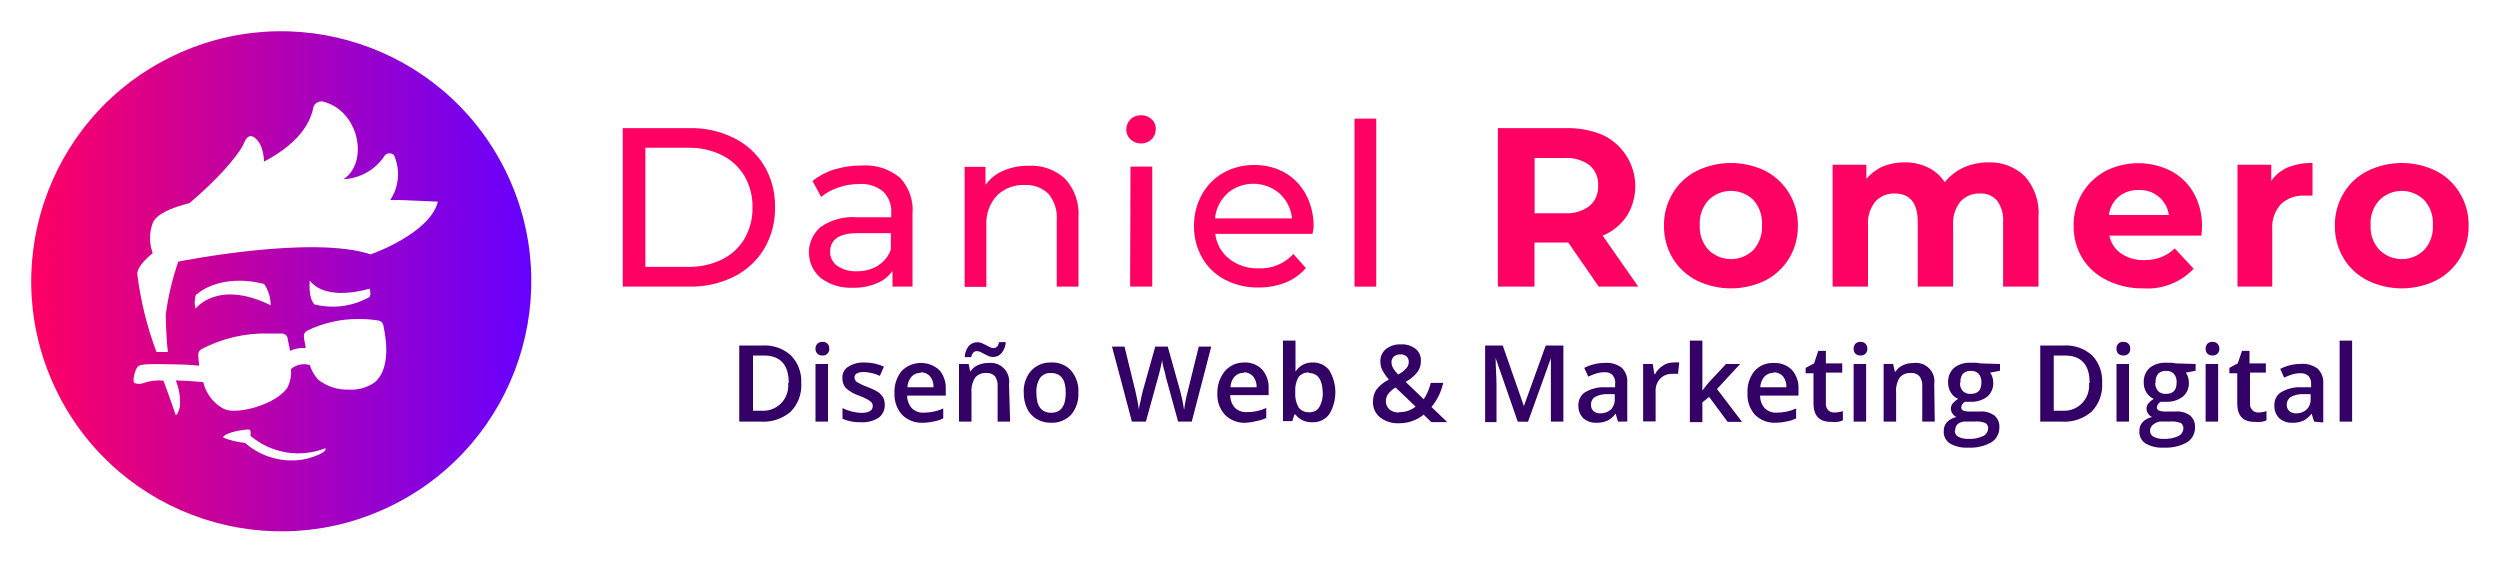
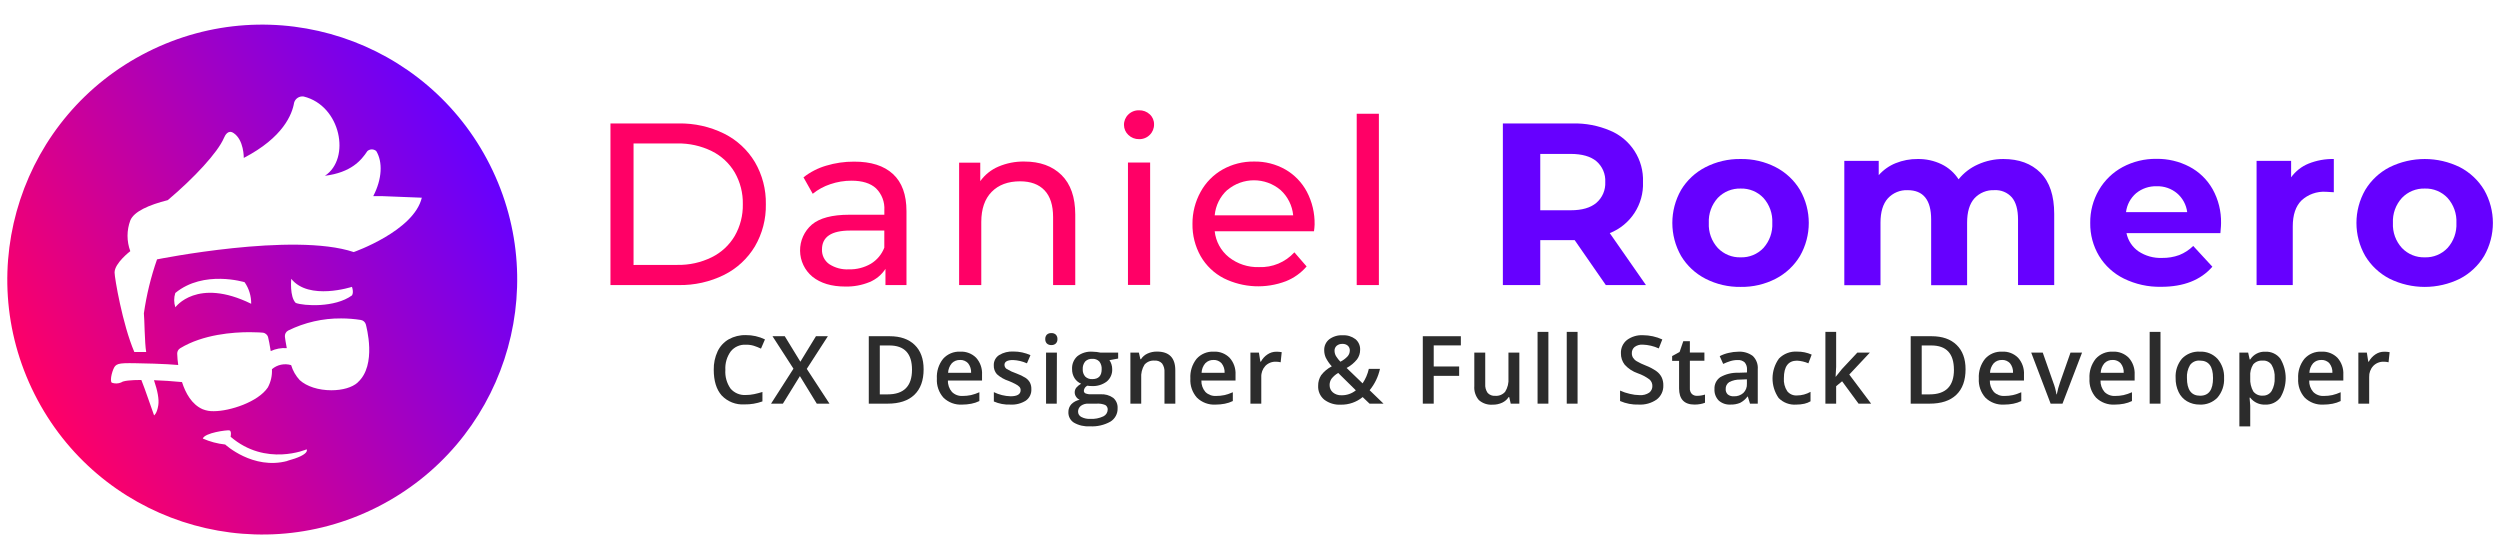
- <svg xmlns="http://www.w3.org/2000/svg" viewBox="0 0 200 45">
+ <svg xmlns="http://www.w3.org/2000/svg" viewBox="0 0 760 170">
  <defs>
-     <style>.cls-1{fill:#306;}.cls-2{fill:#ff0063;}.cls-3{fill:url(#Degradado_sin_nombre_14);}</style>
-     <linearGradient id="Degradado_sin_nombre_14" x1="2.51" y1="22.5" x2="42.51" y2="22.5" gradientUnits="userSpaceOnUse">
-       <stop offset="0" stop-color="#ff0063" />
+     <style>.cls-1{fill:#f06;}.cls-2{fill:#60f;}.cls-3{fill:#2c2c2c;}.cls-4{fill:url(#Degradado_sin_nombre_12);}</style>
+     <linearGradient id="Degradado_sin_nombre_12" x1="12.62" y1="123.75" x2="146.84" y2="46.25" gradientUnits="userSpaceOnUse">
+       <stop offset="0" stop-color="#f06" />
      <stop offset="1" stop-color="#60f" />
    </linearGradient>
  </defs>
  <g id="Papelería">
-     <path class="cls-1" d="M64.1,30.63a3,3,0,0,1-.84,2.3,3.33,3.33,0,0,1-2.41.8H59.14V27.64H61a3.12,3.12,0,0,1,2.26.78A2.93,2.93,0,0,1,64.1,30.63Zm-1,0c0-1.46-.68-2.19-2-2.19h-.86v4.42h.71A2,2,0,0,0,63.05,30.66Z" />
-     <path class="cls-1" d="M65.24,27.9a.52.52,0,0,1,.15-.4.53.53,0,0,1,.41-.15.5.5,0,0,1,.54.55.49.49,0,0,1-.14.39.52.52,0,0,1-.4.15.53.53,0,0,1-.41-.15A.5.5,0,0,1,65.24,27.9Zm1,5.83h-1V29.12h1Z" />
-     <path class="cls-1" d="M70.78,32.42a1.22,1.22,0,0,1-.49,1,2.37,2.37,0,0,1-1.41.36,3.42,3.42,0,0,1-1.48-.28v-.85a3.65,3.65,0,0,0,1.51.38c.61,0,.91-.19.91-.55a.46.46,0,0,0-.1-.29,1.17,1.17,0,0,0-.33-.24,5.18,5.18,0,0,0-.64-.29,3,3,0,0,1-1.08-.61,1.21,1.21,0,0,1-.28-.81,1,1,0,0,1,.48-.91,2.25,2.25,0,0,1,1.3-.33,3.71,3.71,0,0,1,1.54.33l-.32.74a3.37,3.37,0,0,0-1.26-.31c-.51,0-.77.14-.77.44a.47.47,0,0,0,.2.37,5.07,5.07,0,0,0,.88.41,4.3,4.3,0,0,1,.83.4,1.43,1.43,0,0,1,.39.43A1.26,1.26,0,0,1,70.78,32.42Z" />
-     <path class="cls-1" d="M73.85,33.82a2.24,2.24,0,0,1-1.68-.63,2.42,2.42,0,0,1-.61-1.73,2.62,2.62,0,0,1,.57-1.78,2.18,2.18,0,0,1,3-.09,2.14,2.14,0,0,1,.53,1.53v.53H72.57a1.53,1.53,0,0,0,.37,1,1.24,1.24,0,0,0,1,.36,3.69,3.69,0,0,0,.76-.08,4,4,0,0,0,.76-.25v.79a2.5,2.5,0,0,1-.73.24A4.13,4.13,0,0,1,73.85,33.82Zm-.18-4a1,1,0,0,0-.74.3,1.39,1.39,0,0,0-.34.86h2.09a1.31,1.31,0,0,0-.27-.87A1,1,0,0,0,73.67,29.78Z" />
-     <path class="cls-1" d="M80.81,33.73h-1V30.9a1.27,1.27,0,0,0-.21-.8.86.86,0,0,0-.69-.26,1.06,1.06,0,0,0-.9.37,2,2,0,0,0-.29,1.23v2.29h-1V29.12h.77l.13.61h0a1.4,1.4,0,0,1,.59-.51,2,2,0,0,1,.86-.18,1.48,1.48,0,0,1,1.65,1.69Zm-1.38-5.17a1,1,0,0,1-.34-.07,3.59,3.59,0,0,1-.34-.17l-.31-.16a.66.66,0,0,0-.3-.07q-.33,0-.45.48h-.51a1.5,1.5,0,0,1,.32-.89.91.91,0,0,1,.7-.3.84.84,0,0,1,.35.07l.33.16.32.17a.65.65,0,0,0,.29.07c.22,0,.37-.16.44-.48h.53a1.49,1.49,0,0,1-.33.87A.88.88,0,0,1,79.43,28.56Z" />
-     <path class="cls-1" d="M86.27,31.42a2.54,2.54,0,0,1-.58,1.76,2.11,2.11,0,0,1-1.62.64,2.16,2.16,0,0,1-1.14-.3,1.91,1.91,0,0,1-.76-.83,2.86,2.86,0,0,1-.27-1.27,2.47,2.47,0,0,1,.58-1.75A2.07,2.07,0,0,1,84.1,29a2,2,0,0,1,1.58.64A2.49,2.49,0,0,1,86.27,31.42Zm-3.36,0c0,1.06.39,1.6,1.18,1.6s1.17-.54,1.17-1.6-.39-1.58-1.18-1.58a1,1,0,0,0-.89.41A2,2,0,0,0,82.91,31.42Z" />
-     <path class="cls-1" d="M95.34,33.73H94.25l-1-3.63c0-.16-.1-.39-.17-.69s-.1-.5-.12-.62c0,.18-.07.41-.13.69s-.12.5-.16.63l-1,3.62H90.55l-.79-3-.8-3h1l.87,3.55c.13.57.23,1.07.29,1.51,0-.24.08-.5.14-.79s.11-.53.16-.71l1-3.56h1l1,3.57a13.61,13.61,0,0,1,.31,1.49,10.52,10.52,0,0,1,.3-1.52l.87-3.54h1Z" />
-     <path class="cls-1" d="M99.7,33.82A2.21,2.21,0,0,1,98,33.19a2.37,2.37,0,0,1-.61-1.73A2.67,2.67,0,0,1,98,29.68,2,2,0,0,1,99.52,29a1.88,1.88,0,0,1,1.44.55,2.14,2.14,0,0,1,.53,1.53v.53H98.42a1.47,1.47,0,0,0,.36,1,1.27,1.27,0,0,0,1,.36,3.71,3.71,0,0,0,.77-.08,3.87,3.87,0,0,0,.75-.25v.79a2.54,2.54,0,0,1-.72.24A4.28,4.28,0,0,1,99.7,33.82Zm-.18-4a1,1,0,0,0-.75.3,1.33,1.33,0,0,0-.33.86h2.09a1.31,1.31,0,0,0-.28-.87A1,1,0,0,0,99.52,29.78Z" />
-     <path class="cls-1" d="M105,29a1.61,1.61,0,0,1,1.34.62,3.41,3.41,0,0,1,0,3.52,1.61,1.61,0,0,1-1.36.64,1.63,1.63,0,0,1-1.36-.63h-.06l-.18.54h-.74V27.25h1v1.54c0,.11,0,.28,0,.51s0,.37,0,.43h0A1.56,1.56,0,0,1,105,29Zm-.26.8a1,1,0,0,0-.85.35,2.08,2.08,0,0,0-.27,1.16v.07a2.14,2.14,0,0,0,.27,1.22,1,1,0,0,0,.87.38.88.88,0,0,0,.79-.42,2.16,2.16,0,0,0,.27-1.19C105.78,30.36,105.42,29.84,104.7,29.84Z" />
-     <path class="cls-1" d="M109.84,32.12a1.68,1.68,0,0,1,.27-.95,2.9,2.9,0,0,1,1-.81,4,4,0,0,1-.54-.78,1.51,1.51,0,0,1-.14-.66,1.22,1.22,0,0,1,.45-1,1.84,1.84,0,0,1,1.21-.37,1.71,1.71,0,0,1,1.16.36,1.17,1.17,0,0,1,.42,1,1.43,1.43,0,0,1-.28.86,3,3,0,0,1-.94.78l1.45,1.39a4,4,0,0,0,.56-1.31h1a4.65,4.65,0,0,1-.94,1.93l1.26,1.21h-1.27l-.62-.6a2.9,2.9,0,0,1-.9.51,3,3,0,0,1-1.07.18,2.28,2.28,0,0,1-1.5-.46A1.51,1.51,0,0,1,109.84,32.12Zm2.1.85a2,2,0,0,0,1.31-.44L111.65,31a2.09,2.09,0,0,0-.61.53,1,1,0,0,0-.17.56.87.87,0,0,0,.29.67A1.16,1.16,0,0,0,111.94,33Zm-.62-4a1,1,0,0,0,.14.5,2.6,2.6,0,0,0,.39.49,2.25,2.25,0,0,0,.66-.5.75.75,0,0,0,.19-.51.57.57,0,0,0-.18-.44.68.68,0,0,0-.48-.16.8.8,0,0,0-.53.17A.59.59,0,0,0,111.32,29Z" />
-     <path class="cls-1" d="M121.42,33.73l-1.77-5.09h0c0,.76.07,1.47.07,2.13v3h-.91V27.64h1.41l1.69,4.85h0l1.75-4.85h1.41v6.09h-1v-3c0-.3,0-.7,0-1.19s0-.78,0-.88h0l-1.83,5.08Z" />
-     <path class="cls-1" d="M129.44,33.73l-.19-.64h0a1.81,1.81,0,0,1-.67.57,2,2,0,0,1-.87.16,1.5,1.5,0,0,1-1.06-.37,1.4,1.4,0,0,1-.38-1,1.22,1.22,0,0,1,.53-1.07,2.94,2.94,0,0,1,1.61-.4l.8,0v-.24A.9.9,0,0,0,129,30a.81.81,0,0,0-.64-.22,2.13,2.13,0,0,0-.67.1,4.35,4.35,0,0,0-.63.25l-.32-.7a3.64,3.64,0,0,1,.82-.3,3.71,3.71,0,0,1,.85-.1,2,2,0,0,1,1.32.38,1.51,1.51,0,0,1,.45,1.21v3.1ZM128,33.07a1.22,1.22,0,0,0,.86-.3,1.11,1.11,0,0,0,.32-.84v-.4l-.59,0a2,2,0,0,0-1,.23.7.7,0,0,0-.31.63.65.65,0,0,0,.18.48A.8.8,0,0,0,128,33.07Z" />
-     <path class="cls-1" d="M133.85,29a2.25,2.25,0,0,1,.49,0l-.1.91a2,2,0,0,0-.43,0,1.26,1.26,0,0,0-1,.39,1.37,1.37,0,0,0-.36,1v2.41h-1V29.12h.77l.13.81h.05a1.85,1.85,0,0,1,.59-.65A1.44,1.44,0,0,1,133.85,29Z" />
-     <path class="cls-1" d="M136.14,31.3l.55-.69,1.39-1.49h1.13l-1.85,2,2,2.63h-1.15l-1.48-2-.54.44v1.58h-1V27.25h1v3.16l0,.89Z" />
-     <path class="cls-1" d="M142.09,33.82a2.25,2.25,0,0,1-1.69-.63,2.41,2.41,0,0,1-.6-1.73,2.62,2.62,0,0,1,.56-1.78,1.94,1.94,0,0,1,1.55-.64,1.9,1.9,0,0,1,1.44.55,2.14,2.14,0,0,1,.53,1.53v.53h-3.07a1.47,1.47,0,0,0,.36,1,1.27,1.27,0,0,0,1,.36,3.62,3.62,0,0,0,.76-.08,3.74,3.74,0,0,0,.76-.25v.79a2.5,2.5,0,0,1-.73.24A4.1,4.1,0,0,1,142.09,33.82Zm-.18-4a1,1,0,0,0-.75.3,1.39,1.39,0,0,0-.34.86h2.09a1.26,1.26,0,0,0-.27-.87A1,1,0,0,0,141.91,29.78Z" />
-     <path class="cls-1" d="M146.71,33a2.25,2.25,0,0,0,.72-.11v.74a1.77,1.77,0,0,1-.42.12,3.1,3.1,0,0,1-.54,0c-.92,0-1.39-.49-1.39-1.47V29.86h-.63v-.43l.68-.36.33-1h.61v1h1.31v.74h-1.31v2.47a.71.71,0,0,0,.17.52A.63.63,0,0,0,146.71,33Z" />
-     <path class="cls-1" d="M148.29,27.9a.56.56,0,0,1,.14-.4.54.54,0,0,1,.41-.15.52.52,0,0,1,.55.55.5.5,0,0,1-.15.39.52.52,0,0,1-.4.15.54.54,0,0,1-.41-.15A.53.53,0,0,1,148.29,27.9Zm1,5.83h-1V29.12h1Z" />
-     <path class="cls-1" d="M154.78,33.73h-1V30.9a1.21,1.21,0,0,0-.22-.8.84.84,0,0,0-.68-.26,1.09,1.09,0,0,0-.91.37,2,2,0,0,0-.28,1.23v2.29h-1V29.12h.76l.14.61h.05a1.4,1.4,0,0,1,.59-.51,2,2,0,0,1,.85-.18,1.48,1.48,0,0,1,1.66,1.69Z" />
-     <path class="cls-1" d="M160,29.12v.54l-.79.15a1.27,1.27,0,0,1,.18.35,1.41,1.41,0,0,1,.07.45,1.39,1.39,0,0,1-.49,1.13,2.07,2.07,0,0,1-1.35.4,2.54,2.54,0,0,1-.41,0,.54.54,0,0,0-.31.46.27.27,0,0,0,.15.24,1.29,1.29,0,0,0,.54.08h.8a1.76,1.76,0,0,1,1.16.32,1.14,1.14,0,0,1,.4.94,1.38,1.38,0,0,1-.65,1.21,3.42,3.42,0,0,1-1.86.42,2.6,2.6,0,0,1-1.44-.33,1.08,1.08,0,0,1-.5-1,1,1,0,0,1,.27-.72,1.5,1.5,0,0,1,.75-.4.64.64,0,0,1-.32-.27.7.7,0,0,1-.13-.39.64.64,0,0,1,.15-.43,1.81,1.81,0,0,1,.43-.36,1.27,1.27,0,0,1-.58-.5,1.46,1.46,0,0,1-.22-.82,1.48,1.48,0,0,1,.47-1.16,2,2,0,0,1,1.35-.41l.41,0a1.65,1.65,0,0,1,.32.05Zm-3.62,5.33a.55.55,0,0,0,.28.49,1.63,1.63,0,0,0,.81.17,2.45,2.45,0,0,0,1.19-.23.69.69,0,0,0,.39-.61.46.46,0,0,0-.22-.43,1.76,1.76,0,0,0-.79-.12h-.75a1,1,0,0,0-.66.19A.65.65,0,0,0,156.42,34.45Zm.42-3.84a.92.92,0,0,0,.22.67.82.82,0,0,0,.64.23c.57,0,.85-.3.85-.9a1,1,0,0,0-.21-.7.8.8,0,0,0-.64-.24.82.82,0,0,0-.64.24A1,1,0,0,0,156.84,30.61Z" />
-     <path class="cls-1" d="M168.17,30.63a3,3,0,0,1-.84,2.3,3.31,3.31,0,0,1-2.41.8h-1.7V27.64h1.88a3.12,3.12,0,0,1,2.26.78A2.93,2.93,0,0,1,168.17,30.63Zm-1,0q0-2.19-2-2.19h-.87v4.42h.71A2,2,0,0,0,167.12,30.66Z" />
-     <path class="cls-1" d="M169.32,27.9a.5.5,0,0,1,.55-.55.54.54,0,0,1,.41.15.56.56,0,0,1,.14.4.53.53,0,0,1-.14.39.54.54,0,0,1-.41.15.56.56,0,0,1-.41-.15A.53.53,0,0,1,169.32,27.9Zm1,5.83h-1V29.12h1Z" />
-     <path class="cls-1" d="M175.65,29.12v.54l-.79.15a.89.89,0,0,1,.18.35,1.41,1.41,0,0,1,.07.45,1.39,1.39,0,0,1-.49,1.13,2.07,2.07,0,0,1-1.35.4,2.41,2.41,0,0,1-.4,0,.55.55,0,0,0-.32.46.27.27,0,0,0,.15.24,1.32,1.32,0,0,0,.54.08h.81a1.8,1.8,0,0,1,1.16.32,1.16,1.16,0,0,1,.39.94,1.37,1.37,0,0,1-.64,1.21,3.48,3.48,0,0,1-1.87.42,2.6,2.6,0,0,1-1.44-.33,1.08,1.08,0,0,1-.5-1,1,1,0,0,1,.27-.72,1.5,1.5,0,0,1,.75-.4.69.69,0,0,1-.32-.27.7.7,0,0,1-.13-.39.64.64,0,0,1,.15-.43,1.81,1.81,0,0,1,.43-.36,1.27,1.27,0,0,1-.58-.5,1.46,1.46,0,0,1-.22-.82,1.48,1.48,0,0,1,.47-1.16,2,2,0,0,1,1.35-.41l.41,0a1.65,1.65,0,0,1,.32.05ZM172,34.45a.55.55,0,0,0,.28.49,1.63,1.63,0,0,0,.81.17,2.45,2.45,0,0,0,1.19-.23.69.69,0,0,0,.39-.61.47.47,0,0,0-.21-.43,1.84,1.84,0,0,0-.8-.12H173a1,1,0,0,0-.67.19A.65.65,0,0,0,172,34.45Zm.42-3.84a.92.92,0,0,0,.22.67.82.82,0,0,0,.64.23c.57,0,.85-.3.85-.9a1,1,0,0,0-.21-.7.8.8,0,0,0-.64-.24.82.82,0,0,0-.64.24A1,1,0,0,0,172.45,30.61Z" />
-     <path class="cls-1" d="M176.45,27.9a.56.56,0,0,1,.14-.4.54.54,0,0,1,.41-.15.52.52,0,0,1,.55.55.5.5,0,0,1-.15.39.52.52,0,0,1-.4.15.54.54,0,0,1-.41-.15A.53.53,0,0,1,176.45,27.9Zm1,5.83h-1V29.12h1Z" />
-     <path class="cls-1" d="M180.6,33a2.25,2.25,0,0,0,.72-.11v.74a1.77,1.77,0,0,1-.42.12,3.07,3.07,0,0,1-.53,0c-.93,0-1.39-.49-1.39-1.47V29.86h-.63v-.43l.67-.36.34-1h.6v1h1.31v.74H180v2.47a.67.67,0,0,0,.18.52A.61.61,0,0,0,180.6,33Z" />
-     <path class="cls-1" d="M185.13,33.73l-.2-.64h0a2,2,0,0,1-.67.57,2,2,0,0,1-.87.16,1.48,1.48,0,0,1-1.06-.37,1.36,1.36,0,0,1-.38-1,1.2,1.2,0,0,1,.53-1.07,2.94,2.94,0,0,1,1.61-.4l.8,0v-.24a.9.9,0,0,0-.21-.66.83.83,0,0,0-.64-.22,2.2,2.2,0,0,0-.68.1,4.35,4.35,0,0,0-.63.25l-.31-.7a3.47,3.47,0,0,1,.82-.3,3.69,3.69,0,0,1,.84-.1,2,2,0,0,1,1.33.38,1.51,1.51,0,0,1,.45,1.21v3.1Zm-1.46-.66a1.19,1.19,0,0,0,.85-.3,1.08,1.08,0,0,0,.33-.84v-.4l-.59,0a1.92,1.92,0,0,0-1,.23.71.71,0,0,0-.32.63.66.66,0,0,0,.19.48A.79.79,0,0,0,183.67,33.07Z" />
-     <path class="cls-1" d="M188.17,33.73h-1V27.25h1Z" />
-     <path class="cls-2" d="M49.82,10.25h5.35a7.56,7.56,0,0,1,3.56.8,5.81,5.81,0,0,1,2.42,2.23A6.26,6.26,0,0,1,62,16.59a6.25,6.25,0,0,1-.86,3.3,5.83,5.83,0,0,1-2.42,2.24,7.68,7.68,0,0,1-3.56.8H49.82Zm5.24,11.1a5.88,5.88,0,0,0,2.71-.6,4.28,4.28,0,0,0,1.8-1.67,4.85,4.85,0,0,0,.63-2.49,4.85,4.85,0,0,0-.63-2.49,4.36,4.36,0,0,0-1.8-1.68,5.88,5.88,0,0,0-2.71-.6H51.63v9.53Z" />
-     <path class="cls-2" d="M72,14.22A3.75,3.75,0,0,1,73,17.13v5.8H71.4V21.66a2.7,2.7,0,0,1-1.25,1,4.62,4.62,0,0,1-1.91.36,4,4,0,0,1-2.58-.78,2.68,2.68,0,0,1,0-4.09,4.55,4.55,0,0,1,2.93-.77H71.3v-.34a2.2,2.2,0,0,0-.65-1.72,2.73,2.73,0,0,0-1.92-.6,5,5,0,0,0-1.66.28,4.32,4.32,0,0,0-1.38.75L65,14.47a5.31,5.31,0,0,1,1.77-.92,7.48,7.48,0,0,1,2.19-.31A4.29,4.29,0,0,1,72,14.22Zm-1.73,7a2.42,2.42,0,0,0,1-1.26V18.65H68.62c-1.47,0-2.21.5-2.21,1.49A1.34,1.34,0,0,0,67,21.28a2.53,2.53,0,0,0,1.55.42A3.17,3.17,0,0,0,70.25,21.25Z" />
-     <path class="cls-2" d="M85.21,14.3a4.18,4.18,0,0,1,1.07,3.1v5.53H84.54V17.6a2.93,2.93,0,0,0-.67-2.1A2.5,2.5,0,0,0,82,14.8a3,3,0,0,0-2.22.82A3.2,3.2,0,0,0,78.91,18v4.95H77.17v-9.6h1.67v1.45a3.28,3.28,0,0,1,1.42-1.14,4.92,4.92,0,0,1,2-.4A4,4,0,0,1,85.21,14.3Z" />
-     <path class="cls-2" d="M90.44,11.15a1.07,1.07,0,0,1-.34-.79,1.14,1.14,0,0,1,1.18-1.14,1.16,1.16,0,0,1,.84.31,1,1,0,0,1,.34.79,1.12,1.12,0,0,1-.34.83,1.23,1.23,0,0,1-1.68,0Zm0,2.18h1.74v9.6H90.41Z" />
-     <path class="cls-2" d="M105,18.71H97.22a3,3,0,0,0,1.12,2,3.63,3.63,0,0,0,2.36.76,3.56,3.56,0,0,0,2.77-1.15l1,1.12a4.15,4.15,0,0,1-1.62,1.16,5.77,5.77,0,0,1-2.16.4,5.61,5.61,0,0,1-2.7-.63,4.45,4.45,0,0,1-1.82-1.75,5,5,0,0,1-.65-2.53,5.07,5.07,0,0,1,.63-2.52,4.52,4.52,0,0,1,1.72-1.75,5,5,0,0,1,2.47-.62,4.89,4.89,0,0,1,2.46.62,4.42,4.42,0,0,1,1.68,1.75,5.39,5.39,0,0,1,.61,2.57A3.89,3.89,0,0,1,105,18.71Zm-6.8-3.24a3.07,3.07,0,0,0-1,2h6.16a3.1,3.1,0,0,0-1-2,3.22,3.22,0,0,0-4.18,0Z" />
-     <path class="cls-2" d="M108.36,9.49h1.74V22.93h-1.74Z" />
-     <path class="cls-2" d="M127.9,22.93l-2.44-3.53h-2.7v3.53h-2.93V10.25h5.48a7.12,7.12,0,0,1,2.93.56,4.53,4.53,0,0,1,1.9,6.48,4.24,4.24,0,0,1-1.93,1.56l2.85,4.08Zm-.74-9.72a3.09,3.09,0,0,0-2-.57h-2.39v4.42h2.39a3,3,0,0,0,2-.58,2,2,0,0,0,.69-1.63A2,2,0,0,0,127.16,13.21Z" />
-     <path class="cls-2" d="M135.72,22.43a4.76,4.76,0,0,1-1.91-1.78,4.94,4.94,0,0,1-.69-2.59,4.89,4.89,0,0,1,.69-2.59,4.71,4.71,0,0,1,1.91-1.79,6.27,6.27,0,0,1,5.52,0,4.82,4.82,0,0,1,1.9,1.79,4.89,4.89,0,0,1,.69,2.59,4.94,4.94,0,0,1-.69,2.59,4.86,4.86,0,0,1-1.9,1.78,6.27,6.27,0,0,1-5.52,0ZM140.27,20a2.74,2.74,0,0,0,.69-2,2.75,2.75,0,0,0-.69-2,2.56,2.56,0,0,0-3.58,0,2.72,2.72,0,0,0-.71,2,2.71,2.71,0,0,0,.71,2,2.56,2.56,0,0,0,3.58,0Z" />
-     <path class="cls-2" d="M162,14.12a4.36,4.36,0,0,1,1.08,3.23v5.58h-2.83V17.78a2.65,2.65,0,0,0-.48-1.73,1.68,1.68,0,0,0-1.36-.57,2,2,0,0,0-1.58.65,2.75,2.75,0,0,0-.58,1.91v4.89h-2.83V17.78c0-1.53-.61-2.3-1.84-2.3a2,2,0,0,0-1.56.65,2.75,2.75,0,0,0-.58,1.91v4.89h-2.83V13.18h2.7v1.13a3.73,3.73,0,0,1,1.33-1,4.67,4.67,0,0,1,1.73-.32,4.11,4.11,0,0,1,1.87.41,3.32,3.32,0,0,1,1.34,1.18,4.1,4.1,0,0,1,1.51-1.18,4.9,4.9,0,0,1,2-.41A3.93,3.93,0,0,1,162,14.12Z" />
-     <path class="cls-2" d="M176.12,18.85h-7.37a2.24,2.24,0,0,0,.94,1.43,3.11,3.11,0,0,0,1.85.53,3.82,3.82,0,0,0,1.35-.23,3.35,3.35,0,0,0,1.09-.71l1.51,1.63a5.06,5.06,0,0,1-4,1.57,6.33,6.33,0,0,1-2.91-.64,4.71,4.71,0,0,1-2-1.78,4.94,4.94,0,0,1-.69-2.59,5,5,0,0,1,.68-2.59,4.87,4.87,0,0,1,1.87-1.79,5.8,5.8,0,0,1,5.24,0,4.49,4.49,0,0,1,1.82,1.77,5.29,5.29,0,0,1,.66,2.67S176.16,18.38,176.12,18.85Zm-6.61-3.13a2.31,2.31,0,0,0-.8,1.48h4.8a2.32,2.32,0,0,0-2.39-2A2.43,2.43,0,0,0,169.51,15.72Z" />
-     <path class="cls-2" d="M183,13.4a5.07,5.07,0,0,1,2-.36v2.61c-.31,0-.52,0-.63,0a2.6,2.6,0,0,0-1.9.68,2.74,2.74,0,0,0-.69,2v4.6H179V13.18h2.7v1.29A3.18,3.18,0,0,1,183,13.4Z" />
-     <path class="cls-2" d="M189.39,22.43a4.69,4.69,0,0,1-1.91-1.78,4.94,4.94,0,0,1-.69-2.59,4.89,4.89,0,0,1,.69-2.59,4.65,4.65,0,0,1,1.91-1.79,6.25,6.25,0,0,1,5.51,0,4.75,4.75,0,0,1,1.9,1.79,4.89,4.89,0,0,1,.69,2.59,4.94,4.94,0,0,1-.69,2.59,4.8,4.8,0,0,1-1.9,1.78,6.25,6.25,0,0,1-5.51,0ZM193.93,20a2.7,2.7,0,0,0,.7-2,2.71,2.71,0,0,0-.7-2,2.55,2.55,0,0,0-3.57,0,2.68,2.68,0,0,0-.71,2,2.67,2.67,0,0,0,.71,2,2.55,2.55,0,0,0,3.57,0Z" />
-     <path class="cls-3" d="M40.36,13.5a20,20,0,1,0-8.85,26.86A20,20,0,0,0,40.36,13.5ZM24.48,36.72a5.66,5.66,0,0,1-4.88-1.29A6,6,0,0,1,17.84,35c.16-.45,1.88-.67,2.08-.64s.11.5.11.5a5.93,5.93,0,0,0,6,1S26.32,36.22,24.48,36.72ZM30,30.57a3.2,3.2,0,0,1-2.06.6h0a3.79,3.79,0,0,1-2.48-.79,3.16,3.16,0,0,1-.68-1.18,1.62,1.62,0,0,0-1.5.32A2.82,2.82,0,0,1,23,31c-.77,1.15-3,1.86-4.24,1.86a2,2,0,0,1-.88-.16,3.27,3.27,0,0,1-1.62-2.13c-.74-.07-1.51-.12-2.2-.14a4.6,4.6,0,0,1,.34,2c-.1.67-.33.8-.33.8-.42-1.15-.61-1.79-1-2.78a3.71,3.71,0,0,0-1.58.19,1,1,0,0,1-.74,0c-.19-.19.08-1.12.27-1.31s.69-.24,3-.18c.76,0,1.48.07,1.92.1a7.56,7.56,0,0,1-.08-.89.49.49,0,0,1,.24-.42,11,11,0,0,1,5.44-1.26c.61,0,1,0,1,0A.49.49,0,0,1,23,27c0,.17.13.57.2,1.07a2.57,2.57,0,0,1,1.26-.23c-.08-.41-.13-.75-.15-.9a.49.49,0,0,1,.25-.48,9.26,9.26,0,0,1,4.18-.94,9.76,9.76,0,0,1,1.53.12.47.47,0,0,1,.39.34C30.66,26.14,31.52,29.22,30,30.57Zm-14.3-7c2.22-1.83,5.43-.85,5.43-.85a3,3,0,0,1,.52,1.7c-4.26-2.09-6,.27-6,.27A1.77,1.77,0,0,1,15.69,23.55Zm9.09-1.11c1.38,1.73,4.77.63,4.77.63.16.47,0,.67,0,.67a6,6,0,0,1-4.41.59C24.64,23.84,24.78,22.44,24.78,22.44Zm4.9-2.1c-4.72-1.59-15.43.57-15.43.57a22,22,0,0,0-1,4.23c0,.38.06,2.38.18,3h-.92a27.38,27.38,0,0,1-1.54-6.24c0-.73,1.24-1.67,1.24-1.67a3.43,3.43,0,0,1,0-2.41c.28-.7,1.45-1.22,2.94-1.59,2.06-1.75,3.91-3.73,4.4-4.89.09-.21.33-.66.76-.38.82.54.8,1.95.8,1.95,3.08-1.61,3.79-3.42,3.94-4.33a.68.68,0,0,1,.76-.48c2.92.71,3.71,4.87,1.66,6.22a4.2,4.2,0,0,0,3.33-1.94.53.53,0,0,1,.7,0A3.72,3.72,0,0,1,31.22,16l.67,0,3.14.13C34.4,18.69,29.68,20.34,29.68,20.34Z" />
+     <path class="cls-1" d="M185.58,37.53h20.71a30,30,0,0,1,13.83,3.09,22.68,22.68,0,0,1,9.37,8.66,24.51,24.51,0,0,1,3.33,12.81,24.51,24.51,0,0,1-3.33,12.81,22.77,22.77,0,0,1-9.37,8.67,30,30,0,0,1-13.83,3.09H185.58Zm20.29,43a22.67,22.67,0,0,0,10.49-2.32,16.61,16.61,0,0,0,7-6.49,18.64,18.64,0,0,0,2.46-9.65,18.67,18.67,0,0,0-2.46-9.65,16.67,16.67,0,0,0-7-6.49,22.8,22.8,0,0,0-10.49-2.32H192.6V80.55Z" />
+     <path class="cls-1" d="M271.46,52.9q4.11,3.78,4.11,11.3V86.66h-6.39V81.74a10.59,10.59,0,0,1-4.81,4,18.37,18.37,0,0,1-7.4,1.37q-6.26,0-10-3a10.38,10.38,0,0,1-.17-15.83q3.57-3,11.37-3h10.67V63.92a8.57,8.57,0,0,0-2.53-6.67c-1.68-1.54-4.16-2.32-7.44-2.32A19.87,19.87,0,0,0,252.4,56a16.88,16.88,0,0,0-5.33,2.91l-2.81-5a20.46,20.46,0,0,1,6.88-3.54,28.76,28.76,0,0,1,8.49-1.23Q267.35,49.11,271.46,52.9Zm-6.7,27.27a9.88,9.88,0,0,0,4.07-4.88v-5.2H258.44q-8.56,0-8.56,5.76a5.21,5.21,0,0,0,2.17,4.42,9.92,9.92,0,0,0,6,1.61A12.61,12.61,0,0,0,264.76,80.17Z" />
+     <path class="cls-1" d="M322.7,53.21q4.17,4.11,4.18,12V86.66h-6.74V66q0-5.4-2.6-8.14c-1.73-1.82-4.21-2.74-7.44-2.74q-5.48,0-8.63,3.2t-3.16,9.16V86.66h-6.74V49.46H298v5.61a13.1,13.1,0,0,1,5.51-4.42,19.22,19.22,0,0,1,7.89-1.54Q318.53,49.11,322.7,53.21Z" />
+     <path class="cls-1" d="M343,41A4.17,4.17,0,0,1,341.69,38,4.29,4.29,0,0,1,343,34.82a4.46,4.46,0,0,1,3.27-1.29,4.54,4.54,0,0,1,3.26,1.23,4,4,0,0,1,1.3,3.05,4.31,4.31,0,0,1-1.3,3.19,4.39,4.39,0,0,1-3.26,1.3A4.52,4.52,0,0,1,343,41Zm-.1,8.42h6.74v37.2h-6.74Z" />
+     <path class="cls-1" d="M399.45,70.3H369.27a11.67,11.67,0,0,0,4.32,7.9,14.07,14.07,0,0,0,9.16,3,13.8,13.8,0,0,0,10.74-4.49L397.21,81a16.16,16.16,0,0,1-6.29,4.49,23.64,23.64,0,0,1-18.84-.87A17.22,17.22,0,0,1,365,77.88a19.4,19.4,0,0,1-2.49-9.82A19.79,19.79,0,0,1,365,58.3a17.37,17.37,0,0,1,6.67-6.77,19,19,0,0,1,9.58-2.42,18.63,18.63,0,0,1,9.51,2.42,17,17,0,0,1,6.53,6.77,20.62,20.62,0,0,1,2.35,10A17.65,17.65,0,0,1,399.45,70.3ZM373.1,57.74a11.86,11.86,0,0,0-3.83,7.72h23.86a11.94,11.94,0,0,0-3.82-7.68,12.54,12.54,0,0,0-16.21,0Z" />
+     <path class="cls-1" d="M412.44,34.58h6.74V86.66h-6.74Z" />
+     <path class="cls-2" d="M488.17,86.66,478.7,73H468.24V86.66H456.87V37.53h21.26a27.31,27.31,0,0,1,11.34,2.17,16.24,16.24,0,0,1,10,15.65,16,16,0,0,1-10.1,15.52l11,15.79ZM485.29,49q-2.66-2.2-7.79-2.21h-9.26V63.92h9.26q5.13,0,7.79-2.25A7.8,7.8,0,0,0,488,55.35,7.78,7.78,0,0,0,485.29,49Z" />
+     <path class="cls-2" d="M518.46,84.73a18.53,18.53,0,0,1-7.41-6.92,20.26,20.26,0,0,1,0-20.07,18.51,18.51,0,0,1,7.41-6.91,22.67,22.67,0,0,1,10.7-2.49,22.43,22.43,0,0,1,10.67,2.49,18.53,18.53,0,0,1,7.37,6.91,20.19,20.19,0,0,1,0,20.07,18.55,18.55,0,0,1-7.37,6.92,22.43,22.43,0,0,1-10.67,2.49A22.67,22.67,0,0,1,518.46,84.73Zm17.62-9.34a10.58,10.58,0,0,0,2.7-7.61,10.62,10.62,0,0,0-2.7-7.62,9.16,9.16,0,0,0-6.92-2.84,9.27,9.27,0,0,0-6.95,2.84,10.56,10.56,0,0,0-2.73,7.62,10.51,10.51,0,0,0,2.73,7.61,9.23,9.23,0,0,0,6.95,2.84A9.12,9.12,0,0,0,536.08,75.39Z" />
+     <path class="cls-2" d="M620.31,52.51q4.17,4.18,4.17,12.53V86.66h-11V66.72q0-4.48-1.86-6.7a6.56,6.56,0,0,0-5.3-2.21,7.79,7.79,0,0,0-6.1,2.49Q598,62.79,598,67.71v19H587.07V66.72q0-8.91-7.16-8.91a7.73,7.73,0,0,0-6,2.49q-2.24,2.49-2.24,7.41v19h-11V48.9h10.46v4.35a13.74,13.74,0,0,1,5.16-3.65,17.38,17.38,0,0,1,6.7-1.26,16.12,16.12,0,0,1,7.23,1.58,12.78,12.78,0,0,1,5.19,4.59A15.64,15.64,0,0,1,601.28,50,18.46,18.46,0,0,1,609,48.34Q616.14,48.34,620.31,52.51Z" />
+     <path class="cls-2" d="M675,70.87H646.45a8.91,8.91,0,0,0,3.65,5.54,12.08,12.08,0,0,0,7.16,2,14.59,14.59,0,0,0,5.23-.87,12.81,12.81,0,0,0,4.25-2.77l5.82,6.31q-5.32,6.11-15.58,6.11a24.64,24.64,0,0,1-11.3-2.49,18.24,18.24,0,0,1-7.58-6.92,19,19,0,0,1-2.67-10,19.32,19.32,0,0,1,2.63-10,18.51,18.51,0,0,1,7.23-7,21.28,21.28,0,0,1,10.29-2.49,21,21,0,0,1,10,2.38,17.37,17.37,0,0,1,7.06,6.85,20.37,20.37,0,0,1,2.56,10.35C675.23,68.06,675.16,69,675,70.87ZM649.4,58.72a9,9,0,0,0-3.09,5.76h18.6a9,9,0,0,0-3.09-5.72,9.2,9.2,0,0,0-6.17-2.14A9.45,9.45,0,0,0,649.4,58.72Z" />
+     <path class="cls-2" d="M701.8,49.74a19.56,19.56,0,0,1,7.68-1.4v10.1c-1.21-.09-2-.14-2.45-.14a10,10,0,0,0-7.37,2.63Q697,63.57,697,68.83V86.66H686V48.9H696.5v5A12.2,12.2,0,0,1,701.8,49.74Z" />
+     <path class="cls-2" d="M726.43,84.73a18.57,18.57,0,0,1-7.4-6.92,20.19,20.19,0,0,1,0-20.07,18.55,18.55,0,0,1,7.4-6.91,24.19,24.19,0,0,1,21.38,0,18.6,18.6,0,0,1,7.37,6.91,20.26,20.26,0,0,1,0,20.07,18.62,18.62,0,0,1-7.37,6.92,24.19,24.19,0,0,1-21.38,0Zm17.62-9.34a10.58,10.58,0,0,0,2.7-7.61,10.62,10.62,0,0,0-2.7-7.62,9.12,9.12,0,0,0-6.91-2.84,9.24,9.24,0,0,0-6.95,2.84,10.52,10.52,0,0,0-2.74,7.62,10.48,10.48,0,0,0,2.74,7.61,9.2,9.2,0,0,0,6.95,2.84A9.09,9.09,0,0,0,744.05,75.39Z" />
+     <path class="cls-3" d="M226.71,104.79a5.51,5.51,0,0,0-4.54,2,8.7,8.7,0,0,0-1.66,5.65,8.83,8.83,0,0,0,1.59,5.71,5.64,5.64,0,0,0,4.61,1.93,11.74,11.74,0,0,0,2.53-.26c.81-.17,1.66-.39,2.54-.66v2.87a15.38,15.38,0,0,1-5.47.91,8.77,8.77,0,0,1-6.92-2.72q-2.41-2.73-2.41-7.81a12.6,12.6,0,0,1,1.17-5.59,8.35,8.35,0,0,1,3.39-3.68,10.22,10.22,0,0,1,5.2-1.27,13.07,13.07,0,0,1,5.81,1.31l-1.21,2.8a17.83,17.83,0,0,0-2.19-.87A7.93,7.93,0,0,0,226.71,104.79Z" />
+     <path class="cls-3" d="M252.16,122.71H248.3l-5.13-8.38L238,122.71H234.4l6.81-10.63-6.37-9.87h3.73l4.74,7.75,4.74-7.75h3.62l-6.41,9.93Z" />
+     <path class="cls-3" d="M280.78,112.26q0,5.08-2.82,7.77c-1.88,1.79-4.58,2.68-8.12,2.68h-5.73v-20.5h6.34q4.89,0,7.61,2.64C279.87,106.6,280.78,109.08,280.78,112.26Zm-3.53.12q0-7.36-6.89-7.36h-2.9v14.87h2.38Q277.25,119.89,277.25,112.38Z" />
+     <path class="cls-3" d="M292.47,123a7.5,7.5,0,0,1-5.66-2.11,8,8,0,0,1-2-5.81,8.8,8.8,0,0,1,1.89-6,6.56,6.56,0,0,1,5.21-2.18,6.37,6.37,0,0,1,4.85,1.87,7.1,7.1,0,0,1,1.78,5.13v1.78H288.17a5,5,0,0,0,1.22,3.47,4.23,4.23,0,0,0,3.24,1.22,12.1,12.1,0,0,0,2.55-.26,14,14,0,0,0,2.55-.87v2.68a9.85,9.85,0,0,1-2.44.81A14.83,14.83,0,0,1,292.47,123Zm-.6-13.57a3.32,3.32,0,0,0-2.52,1,4.76,4.76,0,0,0-1.13,2.91h7a4.35,4.35,0,0,0-.92-2.91A3.18,3.18,0,0,0,291.87,109.42Z" />
+     <path class="cls-3" d="M313.53,118.29a4,4,0,0,1-1.66,3.49,7.9,7.9,0,0,1-4.74,1.21,11.19,11.19,0,0,1-5-.94v-2.84a12.26,12.26,0,0,0,5.09,1.26c2,0,3.05-.61,3.05-1.84a1.43,1.43,0,0,0-.34-1,3.87,3.87,0,0,0-1.11-.81,19.9,19.9,0,0,0-2.14-1,9.91,9.91,0,0,1-3.63-2.07,3.85,3.85,0,0,1-.94-2.7,3.54,3.54,0,0,1,1.6-3.09,7.66,7.66,0,0,1,4.37-1.1,12.4,12.4,0,0,1,5.18,1.11l-1.07,2.48a11.49,11.49,0,0,0-4.22-1c-1.74,0-2.61.49-2.61,1.48a1.51,1.51,0,0,0,.68,1.24,15.33,15.33,0,0,0,3,1.38,13.89,13.89,0,0,1,2.79,1.36,4,4,0,0,1,1.29,1.43A4.12,4.12,0,0,1,313.53,118.29Z" />
+     <path class="cls-3" d="M317.76,103.09a1.83,1.83,0,0,1,.48-1.36,1.86,1.86,0,0,1,1.38-.47,1.82,1.82,0,0,1,1.35.47,1.8,1.8,0,0,1,.49,1.36,1.77,1.77,0,0,1-.49,1.33,1.83,1.83,0,0,1-1.35.48,1.87,1.87,0,0,1-1.38-.48A1.81,1.81,0,0,1,317.76,103.09Zm3.49,19.62H318V107.2h3.3Z" />
+     <path class="cls-3" d="M339.92,107.2V109l-2.65.49a4.41,4.41,0,0,1,.6,1.21,4.73,4.73,0,0,1,.24,1.51,4.63,4.63,0,0,1-1.65,3.77,6.93,6.93,0,0,1-4.56,1.38,7.84,7.84,0,0,1-1.35-.11,1.85,1.85,0,0,0-1.06,1.54.85.85,0,0,0,.49.8,4.3,4.3,0,0,0,1.83.27h2.71a6,6,0,0,1,3.9,1.09,3.84,3.84,0,0,1,1.33,3.16,4.58,4.58,0,0,1-2.17,4.06,11.4,11.4,0,0,1-6.28,1.43,8.64,8.64,0,0,1-4.84-1.12,3.61,3.61,0,0,1-1.67-3.2,3.41,3.41,0,0,1,.9-2.4,4.87,4.87,0,0,1,2.53-1.35,2.43,2.43,0,0,1-1.08-.91,2.33,2.33,0,0,1,.06-2.78,5.43,5.43,0,0,1,1.46-1.19,4.39,4.39,0,0,1-2-1.69,5,5,0,0,1-.75-2.75,4.92,4.92,0,0,1,1.59-3.91,6.7,6.7,0,0,1,4.54-1.39,11.14,11.14,0,0,1,1.38.09,9.66,9.66,0,0,1,1.09.19Zm-12.19,17.93a1.79,1.79,0,0,0,1,1.63,5.21,5.21,0,0,0,2.7.58,8.24,8.24,0,0,0,4-.77,2.32,2.32,0,0,0,1.31-2,1.55,1.55,0,0,0-.72-1.44,5.89,5.89,0,0,0-2.68-.42h-2.5a3.5,3.5,0,0,0-2.25.66A2.2,2.2,0,0,0,327.73,125.13Zm1.42-12.91a3.15,3.15,0,0,0,.75,2.25,2.85,2.85,0,0,0,2.15.78c1.91,0,2.86-1,2.86-3a3.5,3.5,0,0,0-.7-2.34,2.7,2.7,0,0,0-2.16-.82,2.77,2.77,0,0,0-2.16.81A3.4,3.4,0,0,0,329.15,112.22Z" />
+     <path class="cls-3" d="M357.3,122.71H354v-9.53a4.18,4.18,0,0,0-.72-2.68,2.78,2.78,0,0,0-2.29-.88,3.67,3.67,0,0,0-3.06,1.23,6.84,6.84,0,0,0-1,4.14v7.72h-3.29V107.2h2.58l.46,2h.17a4.66,4.66,0,0,1,2-1.72,6.69,6.69,0,0,1,2.86-.6q5.58,0,5.58,5.68Z" />
+     <path class="cls-3" d="M369.53,123a7.48,7.48,0,0,1-5.66-2.11,8,8,0,0,1-2-5.81,8.8,8.8,0,0,1,1.89-6,6.54,6.54,0,0,1,5.2-2.18,6.35,6.35,0,0,1,4.85,1.87,7.1,7.1,0,0,1,1.79,5.13v1.78H365.22a5.08,5.08,0,0,0,1.22,3.47,4.26,4.26,0,0,0,3.24,1.22,12.13,12.13,0,0,0,2.56-.26,13.93,13.93,0,0,0,2.54-.87v2.68a9.72,9.72,0,0,1-2.44.81A14.8,14.8,0,0,1,369.53,123Zm-.61-13.57a3.31,3.31,0,0,0-2.51,1,4.7,4.7,0,0,0-1.13,2.91h7a4.3,4.3,0,0,0-.93-2.91A3.17,3.17,0,0,0,368.92,109.42Z" />
+     <path class="cls-3" d="M388,106.92a8.2,8.2,0,0,1,1.64.14l-.32,3.07a6.41,6.41,0,0,0-1.46-.17,4.27,4.27,0,0,0-3.21,1.29,4.72,4.72,0,0,0-1.22,3.36v8.1h-3.3V107.2h2.58l.44,2.74h.17a6,6,0,0,1,2-2.2A4.74,4.74,0,0,1,388,106.92Z" />
+     <path class="cls-3" d="M400.72,117.29a5.7,5.7,0,0,1,.9-3.21,9.39,9.39,0,0,1,3.24-2.71,12,12,0,0,1-1.82-2.63,5.41,5.41,0,0,1-.48-2.22,4.09,4.09,0,0,1,1.52-3.37,6.31,6.31,0,0,1,4.09-1.23,5.92,5.92,0,0,1,3.9,1.19,4,4,0,0,1,1.41,3.24,4.83,4.83,0,0,1-.94,2.9,10.36,10.36,0,0,1-3.17,2.61l4.86,4.68a12.94,12.94,0,0,0,1.89-4.4h3.39a15.39,15.39,0,0,1-3.14,6.49l4.22,4.08h-4.25l-2.09-2a10.09,10.09,0,0,1-6.63,2.31,7.66,7.66,0,0,1-5.06-1.53A5.11,5.11,0,0,1,400.72,117.29Zm7.07,2.87a6.7,6.7,0,0,0,4.39-1.5l-5.37-5.29a7.18,7.18,0,0,0-2.05,1.79,3.37,3.37,0,0,0-.56,1.9,2.85,2.85,0,0,0,1,2.24A3.83,3.83,0,0,0,407.79,120.16Zm-2.09-13.53a3.25,3.25,0,0,0,.47,1.67,9.35,9.35,0,0,0,1.31,1.66,7.71,7.71,0,0,0,2.22-1.67,2.66,2.66,0,0,0,.64-1.75,1.87,1.87,0,0,0-.61-1.46,2.37,2.37,0,0,0-1.62-.54,2.59,2.59,0,0,0-1.76.57A1.92,1.92,0,0,0,405.7,106.63Z" />
+     <path class="cls-3" d="M435.85,122.71h-3.32v-20.5H444.1V105h-8.25v6.41h7.73v2.85h-7.73Z" />
+     <path class="cls-3" d="M459.26,122.71l-.46-2h-.17a4.71,4.71,0,0,1-1.95,1.7,6.57,6.57,0,0,1-2.9.61,5.68,5.68,0,0,1-4.21-1.4,5.83,5.83,0,0,1-1.38-4.25V107.2h3.32v9.57a4.15,4.15,0,0,0,.73,2.67,2.78,2.78,0,0,0,2.28.89,3.62,3.62,0,0,0,3.05-1.24,6.83,6.83,0,0,0,1-4.16V107.2h3.31v15.51Z" />
+     <path class="cls-3" d="M470.71,122.71h-3.29V100.89h3.29Z" />
+     <path class="cls-3" d="M479.58,122.71h-3.29V100.89h3.29Z" />
+     <path class="cls-3" d="M505.65,117.14a5.16,5.16,0,0,1-2,4.3,8.67,8.67,0,0,1-5.46,1.55,13,13,0,0,1-5.69-1.08v-3.17a15.21,15.21,0,0,0,3,1,12.76,12.76,0,0,0,2.94.38,4.63,4.63,0,0,0,2.93-.76,2.44,2.44,0,0,0,.95-2,2.54,2.54,0,0,0-.87-2,13.11,13.11,0,0,0-3.59-1.89,9.48,9.48,0,0,1-3.95-2.6,5.46,5.46,0,0,1-1.15-3.5,4.9,4.9,0,0,1,1.82-4,7.56,7.56,0,0,1,4.89-1.47,14.41,14.41,0,0,1,5.87,1.29l-1.07,2.73a12.73,12.73,0,0,0-4.88-1.15,3.75,3.75,0,0,0-2.47.71,2.32,2.32,0,0,0-.84,1.87,2.6,2.6,0,0,0,.34,1.37,3.32,3.32,0,0,0,1.1,1.07,18.5,18.5,0,0,0,2.78,1.33,14.85,14.85,0,0,1,3.31,1.76,5.07,5.07,0,0,1,1.54,1.83A5.52,5.52,0,0,1,505.65,117.14Z" />
+     <path class="cls-3" d="M515.91,120.33a8,8,0,0,0,2.41-.38v2.48a6.64,6.64,0,0,1-1.4.4,9.61,9.61,0,0,1-1.79.16c-3.12,0-4.69-1.64-4.69-4.93V109.7h-2.11v-1.46L510.6,107l1.12-3.28h2v3.45h4.42v2.5h-4.42V118a2.31,2.31,0,0,0,.6,1.76A2.17,2.17,0,0,0,515.91,120.33Z" />
+     <path class="cls-3" d="M532,122.71l-.66-2.16h-.11a6.29,6.29,0,0,1-2.26,1.93,7.16,7.16,0,0,1-2.91.51,4.93,4.93,0,0,1-3.57-1.23,4.6,4.6,0,0,1-1.29-3.49,4.11,4.11,0,0,1,1.78-3.62,10.28,10.28,0,0,1,5.43-1.33l2.68-.09v-.83a3.14,3.14,0,0,0-.69-2.22,2.87,2.87,0,0,0-2.16-.73,7.25,7.25,0,0,0-2.28.35,16.81,16.81,0,0,0-2.11.83l-1.06-2.36a11,11,0,0,1,2.76-1,12.64,12.64,0,0,1,2.83-.35,6.7,6.7,0,0,1,4.47,1.29,5.06,5.06,0,0,1,1.51,4.05v10.45Zm-4.91-2.24a4.06,4.06,0,0,0,2.88-1,3.62,3.62,0,0,0,1.09-2.81v-1.35l-2,.08a6.92,6.92,0,0,0-3.39.78,2.37,2.37,0,0,0-1.06,2.12,2.08,2.08,0,0,0,.62,1.61A2.64,2.64,0,0,0,527.08,120.47Z" />
+     <path class="cls-3" d="M546.06,123a6.8,6.8,0,0,1-5.35-2A10.4,10.4,0,0,1,540.8,109a7.07,7.07,0,0,1,5.53-2.11,10.49,10.49,0,0,1,4.42.91l-1,2.65a10,10,0,0,0-3.45-.81q-4,0-4,5.34a6.38,6.38,0,0,0,1,3.92,3.47,3.47,0,0,0,2.94,1.32,8.41,8.41,0,0,0,4.16-1.1V122a6.53,6.53,0,0,1-1.88.74A11.36,11.36,0,0,1,546.06,123Z" />
+     <path class="cls-3" d="M558.08,114.52l1.86-2.32,4.68-5h3.81l-6.25,6.66,6.64,8.85H565l-5-6.8-1.81,1.49v5.31h-3.27V100.89h3.27v10.65l-.17,3Z" />
+     <path class="cls-3" d="M597.53,112.26q0,5.08-2.82,7.77t-8.12,2.68h-5.74v-20.5h6.34q4.89,0,7.61,2.64C596.62,106.6,597.53,109.08,597.53,112.26Zm-3.54.12q0-7.36-6.88-7.36H584.2v14.87h2.39Q594,119.89,594,112.38Z" />
+     <path class="cls-3" d="M609.21,123a7.47,7.47,0,0,1-5.65-2.11,8,8,0,0,1-2-5.81,8.8,8.8,0,0,1,1.9-6,6.53,6.53,0,0,1,5.2-2.18,6.35,6.35,0,0,1,4.85,1.87,7.1,7.1,0,0,1,1.78,5.13v1.78H604.91a5.08,5.08,0,0,0,1.22,3.47,4.26,4.26,0,0,0,3.24,1.22,12.2,12.2,0,0,0,2.56-.26,13.93,13.93,0,0,0,2.54-.87v2.68a9.72,9.72,0,0,1-2.44.81A14.83,14.83,0,0,1,609.21,123Zm-.6-13.57a3.32,3.32,0,0,0-2.52,1,4.82,4.82,0,0,0-1.13,2.91h7a4.24,4.24,0,0,0-.92-2.91A3.17,3.17,0,0,0,608.61,109.42Z" />
+     <path class="cls-3" d="M623.39,122.71l-5.9-15.51H621l3.16,9a17.83,17.83,0,0,1,1,3.67h.11a25.64,25.64,0,0,1,1-3.67l3.16-9h3.51L627,122.71Z" />
+     <path class="cls-3" d="M642.86,123a7.5,7.5,0,0,1-5.66-2.11,8,8,0,0,1-2-5.81,8.8,8.8,0,0,1,1.89-6,6.54,6.54,0,0,1,5.2-2.18,6.39,6.39,0,0,1,4.86,1.87,7.14,7.14,0,0,1,1.78,5.13v1.78H638.55a5.13,5.13,0,0,0,1.22,3.47,4.26,4.26,0,0,0,3.24,1.22,12.13,12.13,0,0,0,2.56-.26,14.27,14.27,0,0,0,2.55-.87v2.68a10,10,0,0,1-2.44.81A15,15,0,0,1,642.86,123Zm-.61-13.57a3.31,3.31,0,0,0-2.51,1,4.76,4.76,0,0,0-1.13,2.91h7a4.3,4.3,0,0,0-.93-2.91A3.17,3.17,0,0,0,642.25,109.42Z" />
+     <path class="cls-3" d="M656.79,122.71H653.5V100.89h3.29Z" />
+     <path class="cls-3" d="M676.12,114.93a8.46,8.46,0,0,1-2,5.93,7,7,0,0,1-5.42,2.13,7.43,7.43,0,0,1-3.85-1,6.38,6.38,0,0,1-2.56-2.82,9.54,9.54,0,0,1-.9-4.26,8.41,8.41,0,0,1,1.93-5.89,7,7,0,0,1,5.46-2.12,6.86,6.86,0,0,1,5.33,2.17A8.35,8.35,0,0,1,676.12,114.93Zm-11.29,0c0,3.58,1.33,5.37,4,5.37s3.93-1.79,3.93-5.37-1.32-5.31-4-5.31a3.35,3.35,0,0,0-3,1.37A6.91,6.91,0,0,0,664.83,114.93Z" />
+     <path class="cls-3" d="M688.64,123a5.43,5.43,0,0,1-4.57-2.11h-.2c.13,1.3.2,2.1.2,2.38v6.35h-3.3V107.2h2.67c.07.29.23,1,.46,2.08h.17a5.16,5.16,0,0,1,4.62-2.36,5.38,5.38,0,0,1,4.53,2.11,11.52,11.52,0,0,1,0,11.83A5.44,5.44,0,0,1,688.64,123Zm-.8-13.37a3.42,3.42,0,0,0-2.87,1.15,6,6,0,0,0-.9,3.67v.49A7.33,7.33,0,0,0,685,119a3.34,3.34,0,0,0,2.94,1.27,3,3,0,0,0,2.63-1.4,7.24,7.24,0,0,0,.93-4,7,7,0,0,0-.92-3.94A3,3,0,0,0,687.84,109.62Z" />
+     <path class="cls-3" d="M706.3,123a7.5,7.5,0,0,1-5.66-2.11,8,8,0,0,1-2-5.81,8.75,8.75,0,0,1,1.9-6,6.53,6.53,0,0,1,5.2-2.18,6.37,6.37,0,0,1,4.85,1.87,7.1,7.1,0,0,1,1.78,5.13v1.78H702a5,5,0,0,0,1.22,3.47,4.23,4.23,0,0,0,3.24,1.22,12.2,12.2,0,0,0,2.56-.26,14.19,14.19,0,0,0,2.54-.87v2.68a9.85,9.85,0,0,1-2.44.81A14.83,14.83,0,0,1,706.3,123Zm-.6-13.57a3.32,3.32,0,0,0-2.52,1,4.76,4.76,0,0,0-1.13,2.91h7a4.29,4.29,0,0,0-.92-2.91A3.17,3.17,0,0,0,705.7,109.42Z" />
+     <path class="cls-3" d="M724.81,106.92a8.2,8.2,0,0,1,1.64.14l-.33,3.07a6.26,6.26,0,0,0-1.45-.17,4.27,4.27,0,0,0-3.21,1.29,4.68,4.68,0,0,0-1.23,3.36v8.1h-3.29V107.2h2.58l.43,2.74h.17a6.13,6.13,0,0,1,2-2.2A4.69,4.69,0,0,1,724.81,106.92Z" />
+     <path class="cls-4" d="M148.93,50.13A77.49,77.49,0,1,0,114.6,154.19,77.49,77.49,0,0,0,148.93,50.13Zm-61.57,90c-10.46,2.81-18.9-5-18.9-5a22.81,22.81,0,0,1-6.81-1.81c.61-1.76,7.27-2.62,8.06-2.49s.39,1.94.39,1.94c10.71,9.21,23.11,3.83,23.11,3.83S94.48,138.18,87.36,140.09Zm21.37-23.83c-1.69,1.49-4.61,2.34-8,2.34h0c-3.9,0-7.49-1.15-9.61-3.08A11.47,11.47,0,0,1,88.51,111a6.22,6.22,0,0,0-5.84,1.23,10.53,10.53,0,0,1-1.25,5.56C78.44,122.23,69.84,125,65,125a8.4,8.4,0,0,1-3.41-.6c-3.29-1.45-5.18-4.87-6.26-8.25-2.89-.28-5.84-.48-8.52-.57,1.09,3.21,1.59,5.78,1.31,7.62-.4,2.59-1.28,3.07-1.28,3.07-1.63-4.45-2.35-6.91-3.87-10.76-3.2,0-5.54.24-6.12.75a3.9,3.9,0,0,1-2.87.08c-.74-.73.32-4.36,1.05-5.09,1.06-1.06,2.68-.91,11.71-.7,2.94.07,5.71.27,7.44.41a30.15,30.15,0,0,1-.31-3.46,1.87,1.87,0,0,1,.9-1.63c7-4.26,16.19-4.89,21.09-4.89,2.37,0,3.9.14,4,.15a1.87,1.87,0,0,1,1.65,1.43c.15.65.51,2.23.79,4.17a9.93,9.93,0,0,1,4.88-.9c-.32-1.61-.5-2.91-.57-3.47a1.89,1.89,0,0,1,1-1.88A35.8,35.8,0,0,1,103.7,96.8a38.54,38.54,0,0,1,6,.47,1.89,1.89,0,0,1,1.51,1.34C111.32,99.11,114.67,111,108.73,116.26ZM53.29,89.07c8.62-7.11,21.07-3.28,21.07-3.28a11.2,11.2,0,0,1,2,6.56c-16.49-8.1-23.05,1.07-23.05,1.07A6.94,6.94,0,0,1,53.29,89.07Zm35.25-4.31C93.89,91.48,107,87.2,107,87.2c.61,1.83,0,2.6,0,2.6-5.19,3.81-14.72,3.2-17.1,2.29C88,90.2,88.54,84.76,88.54,84.76Zm19-8.13c-18.28-6.14-59.8,2.22-59.8,2.22a86.83,86.83,0,0,0-4,16.39c.18,1.46.23,9.2.7,11.76H40.83c-3.61-8.45-6-22.59-6-24.16,0-2.85,4.78-6.49,4.78-6.49a13.36,13.36,0,0,1,0-9.33c1.1-2.72,5.63-4.72,11.4-6.18,8-6.75,15.17-14.45,17.08-18.93.35-.82,1.26-2.56,2.91-1.47,3.2,2.1,3.11,7.57,3.11,7.57,12-6.24,14.71-13.27,15.3-16.8a2.62,2.62,0,0,1,2.91-1.87c11.32,2.78,14.38,18.88,6.46,24.1,7.91-1,11-4.62,12.91-7.52a2.06,2.06,0,0,1,2.69,0c2,3.3,1.81,8.45-.91,13.7l2.58,0,12.18.48C125.83,70.23,107.52,76.63,107.52,76.63Z" />
  </g>
</svg>
